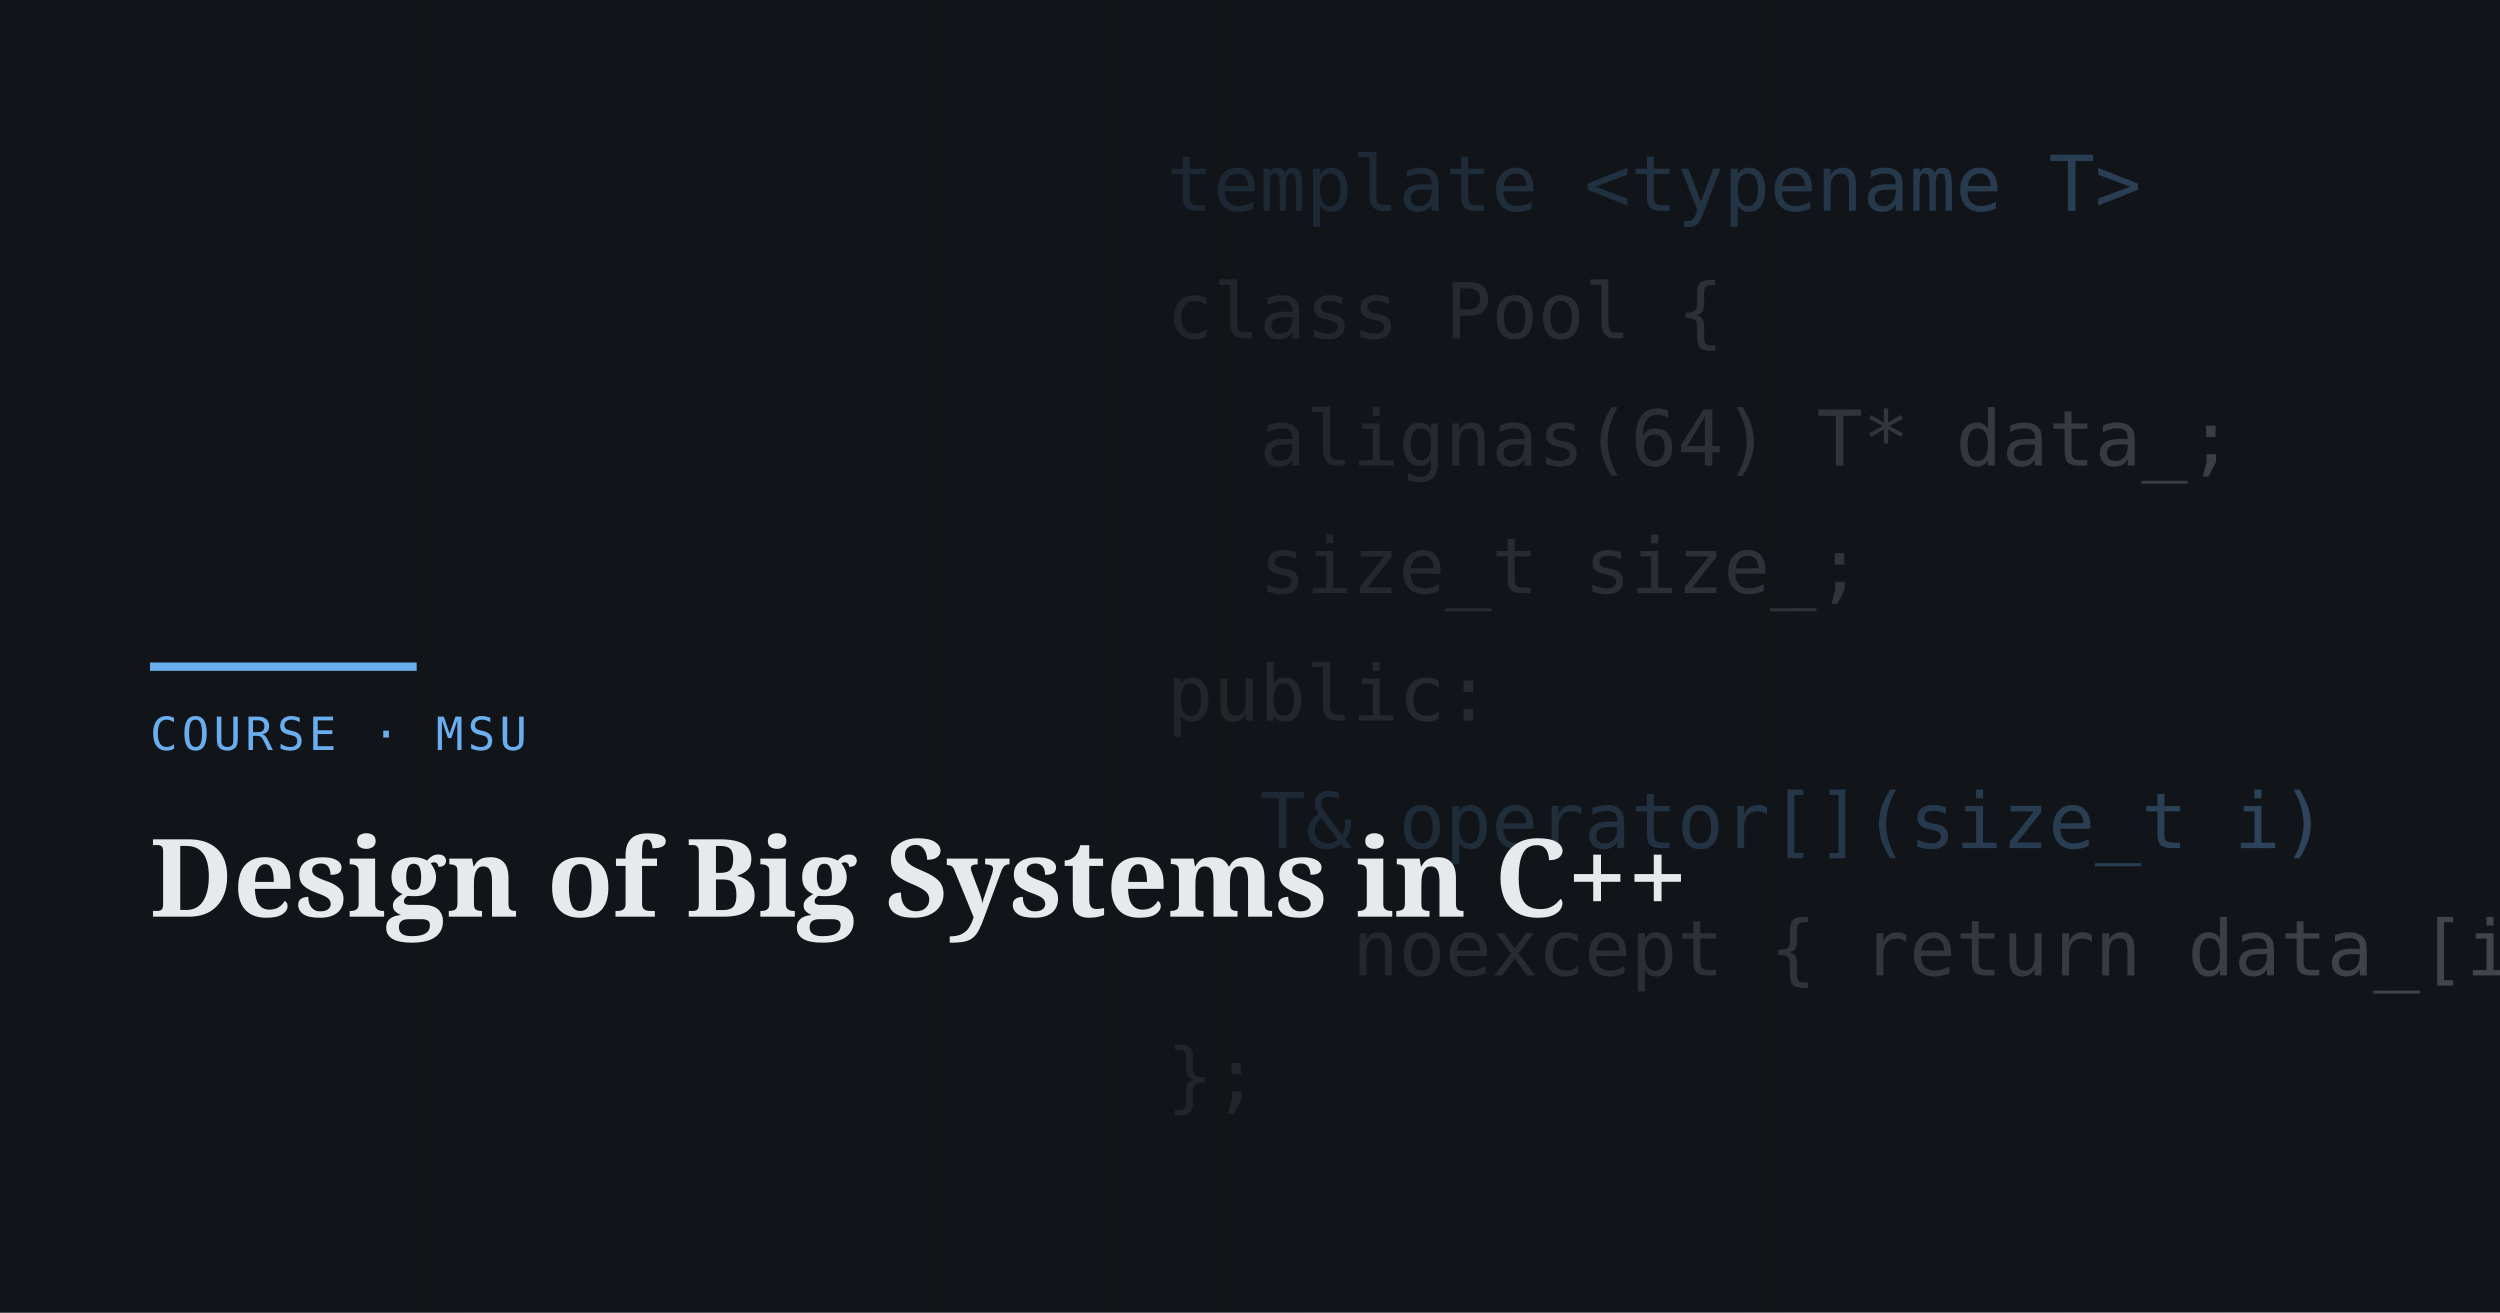
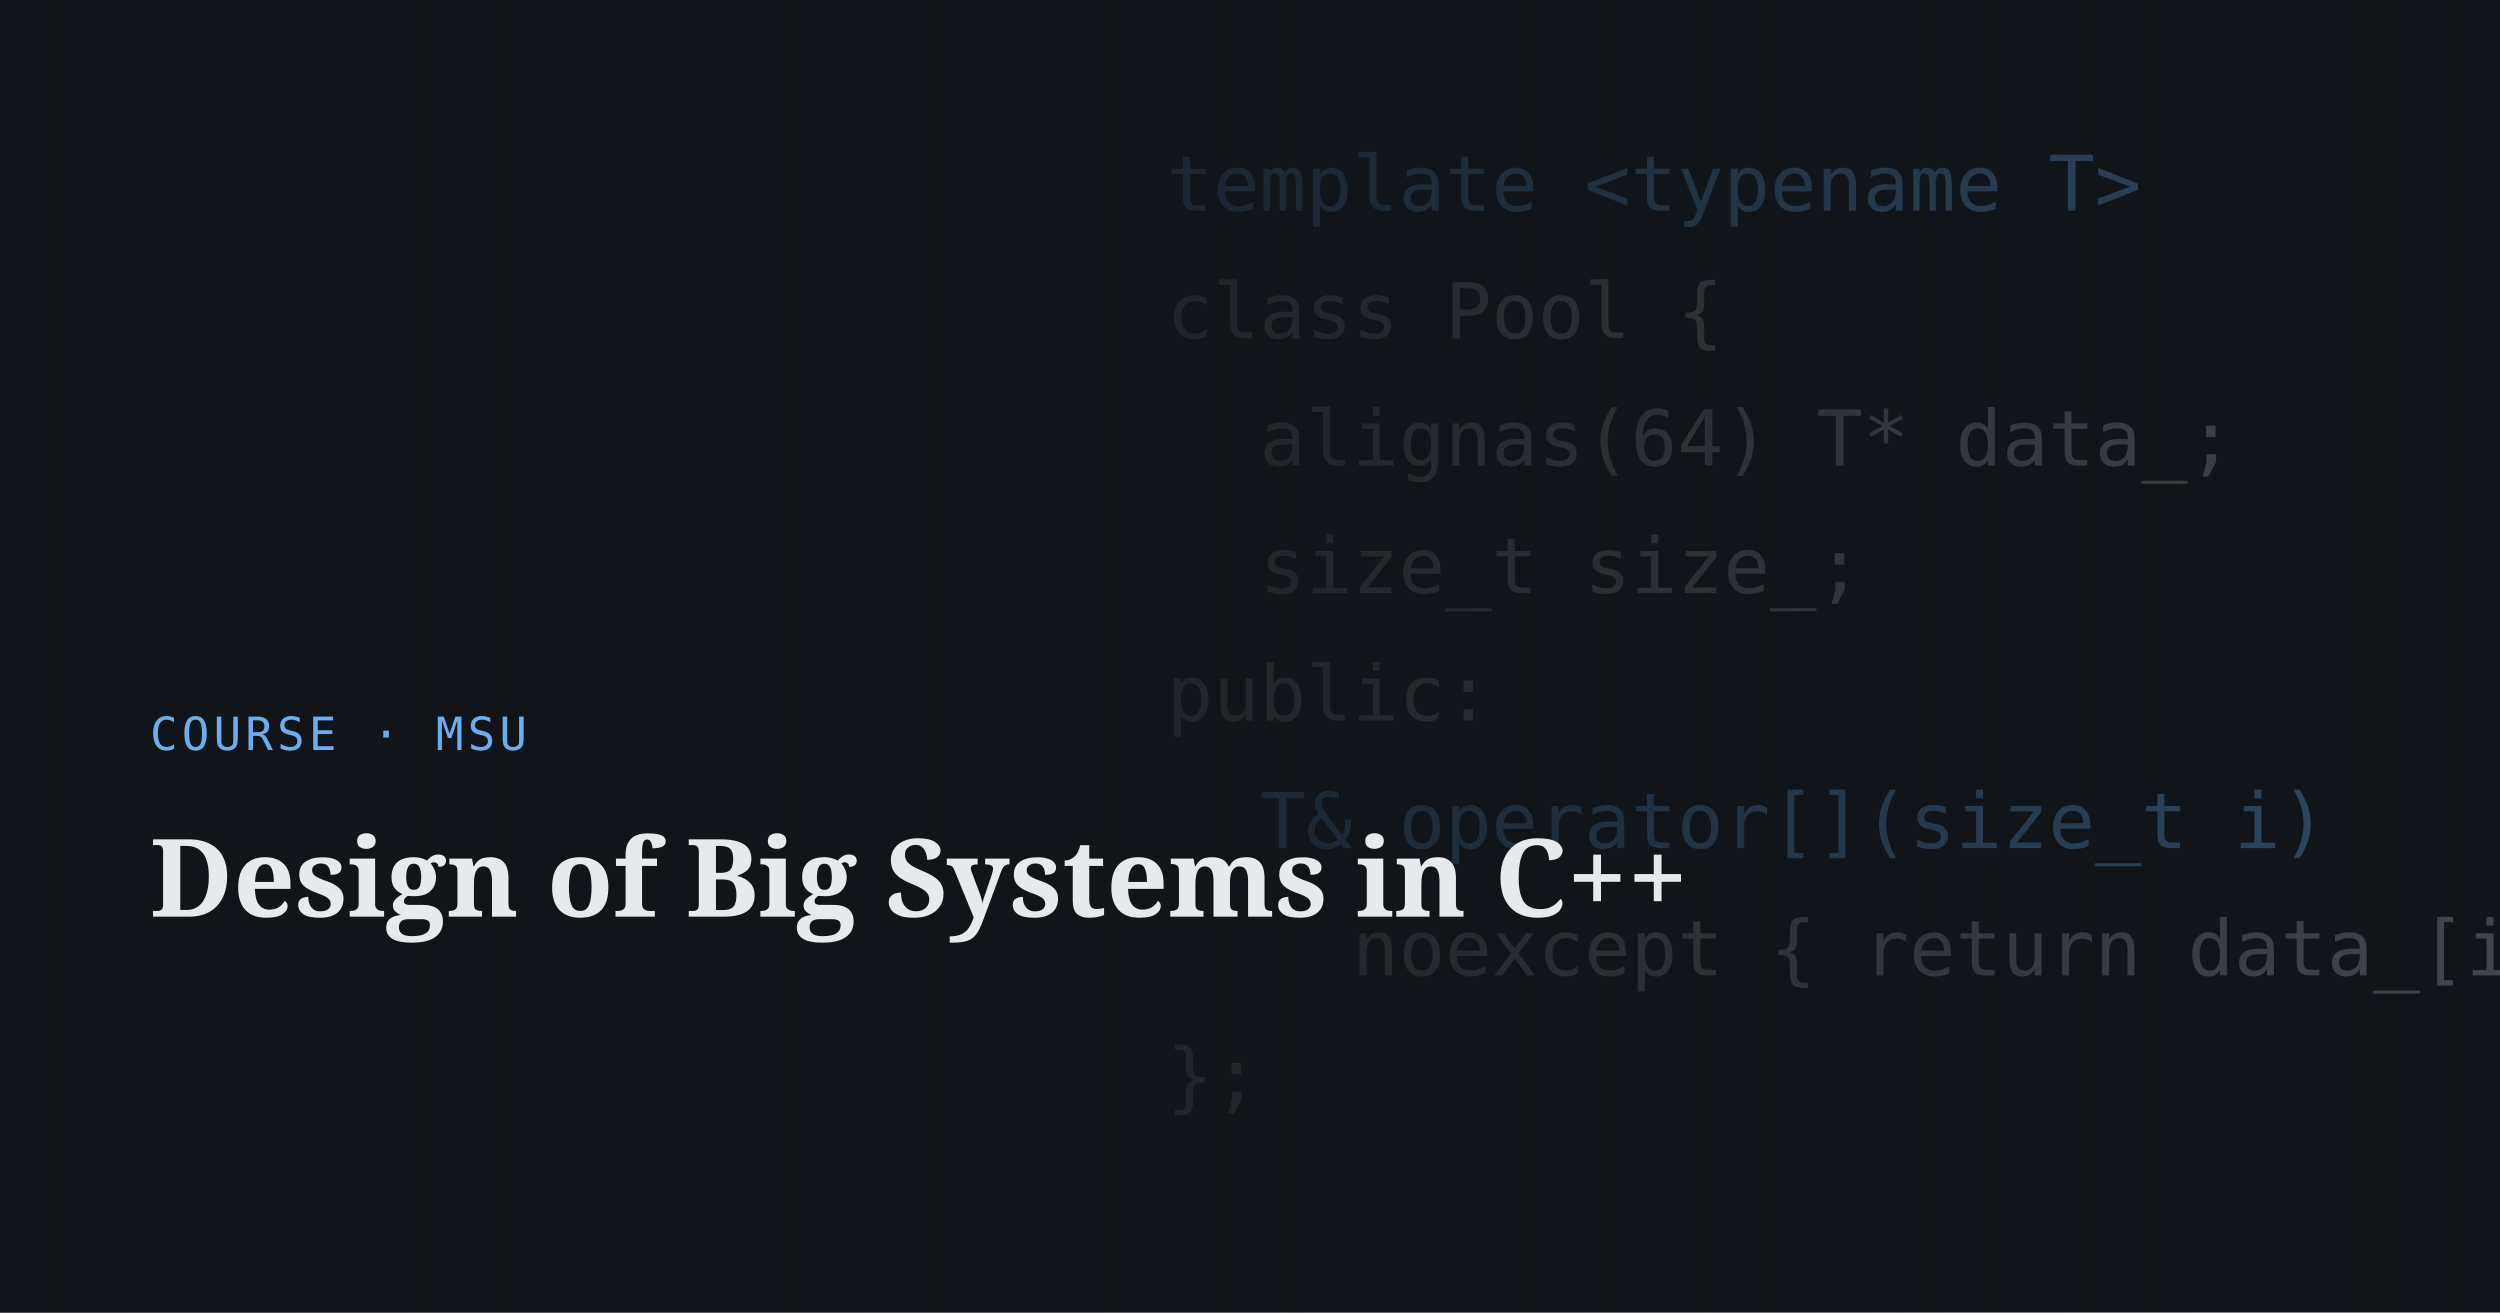
<svg xmlns="http://www.w3.org/2000/svg" width="1200" height="630" viewBox="0 0 1200 630">
  <rect width="1200" height="630" fill="#111418" />
  <defs>
    <linearGradient id="fade" x1="0" x2="1">
      <stop offset="0" stop-color="#111418" />
      <stop offset=".55" stop-color="#111418" stop-opacity=".6" />
      <stop offset="1" stop-color="#111418" stop-opacity="0" />
    </linearGradient>
  </defs>
  <g opacity=".35">
    <text x="560.0" y="101.2" font-family="'JetBrains Mono', Consolas, monospace" font-size="37" fill="#6aaef0" xml:space="preserve">template &lt;typename T&gt;</text>
    <text x="560.0" y="162.4" font-family="'JetBrains Mono', Consolas, monospace" font-size="37" fill="#9aa3ae" xml:space="preserve">class Pool {</text>
    <text x="560.0" y="223.5" font-family="'JetBrains Mono', Consolas, monospace" font-size="37" fill="#9aa3ae" xml:space="preserve">  alignas(64) T* data_;</text>
    <text x="560.0" y="284.7" font-family="'JetBrains Mono', Consolas, monospace" font-size="37" fill="#9aa3ae" xml:space="preserve">  size_t size_;</text>
    <text x="560.0" y="345.9" font-family="'JetBrains Mono', Consolas, monospace" font-size="37" fill="#9aa3ae" xml:space="preserve">public:</text>
    <text x="560.0" y="407.1" font-family="'JetBrains Mono', Consolas, monospace" font-size="37" fill="#6aaef0" xml:space="preserve">  T&amp; operator[](size_t i)</text>
    <text x="560.0" y="468.2" font-family="'JetBrains Mono', Consolas, monospace" font-size="37" fill="#9aa3ae" xml:space="preserve">    noexcept { return data_[i]; }</text>
    <text x="560.0" y="529.4" font-family="'JetBrains Mono', Consolas, monospace" font-size="37" fill="#9aa3ae" xml:space="preserve">};</text>
  </g>
  <rect x="0" y="0" width="1200" height="630" fill="url(#fade)" />
  <text x="72" y="360" font-family="'JetBrains Mono', Consolas, monospace" font-size="22" letter-spacing="2" fill="#6aaef0">COURSE · MSU</text>
  <text x="72" y="440" font-family="'Source Serif 4', Georgia, serif" font-weight="600" font-size="52" fill="#e7e9ec">Design of Big Systems in C++</text>
-   <line x1="72" y1="320" x2="200" y2="320" stroke="#6aaef0" stroke-width="4" />
</svg>
